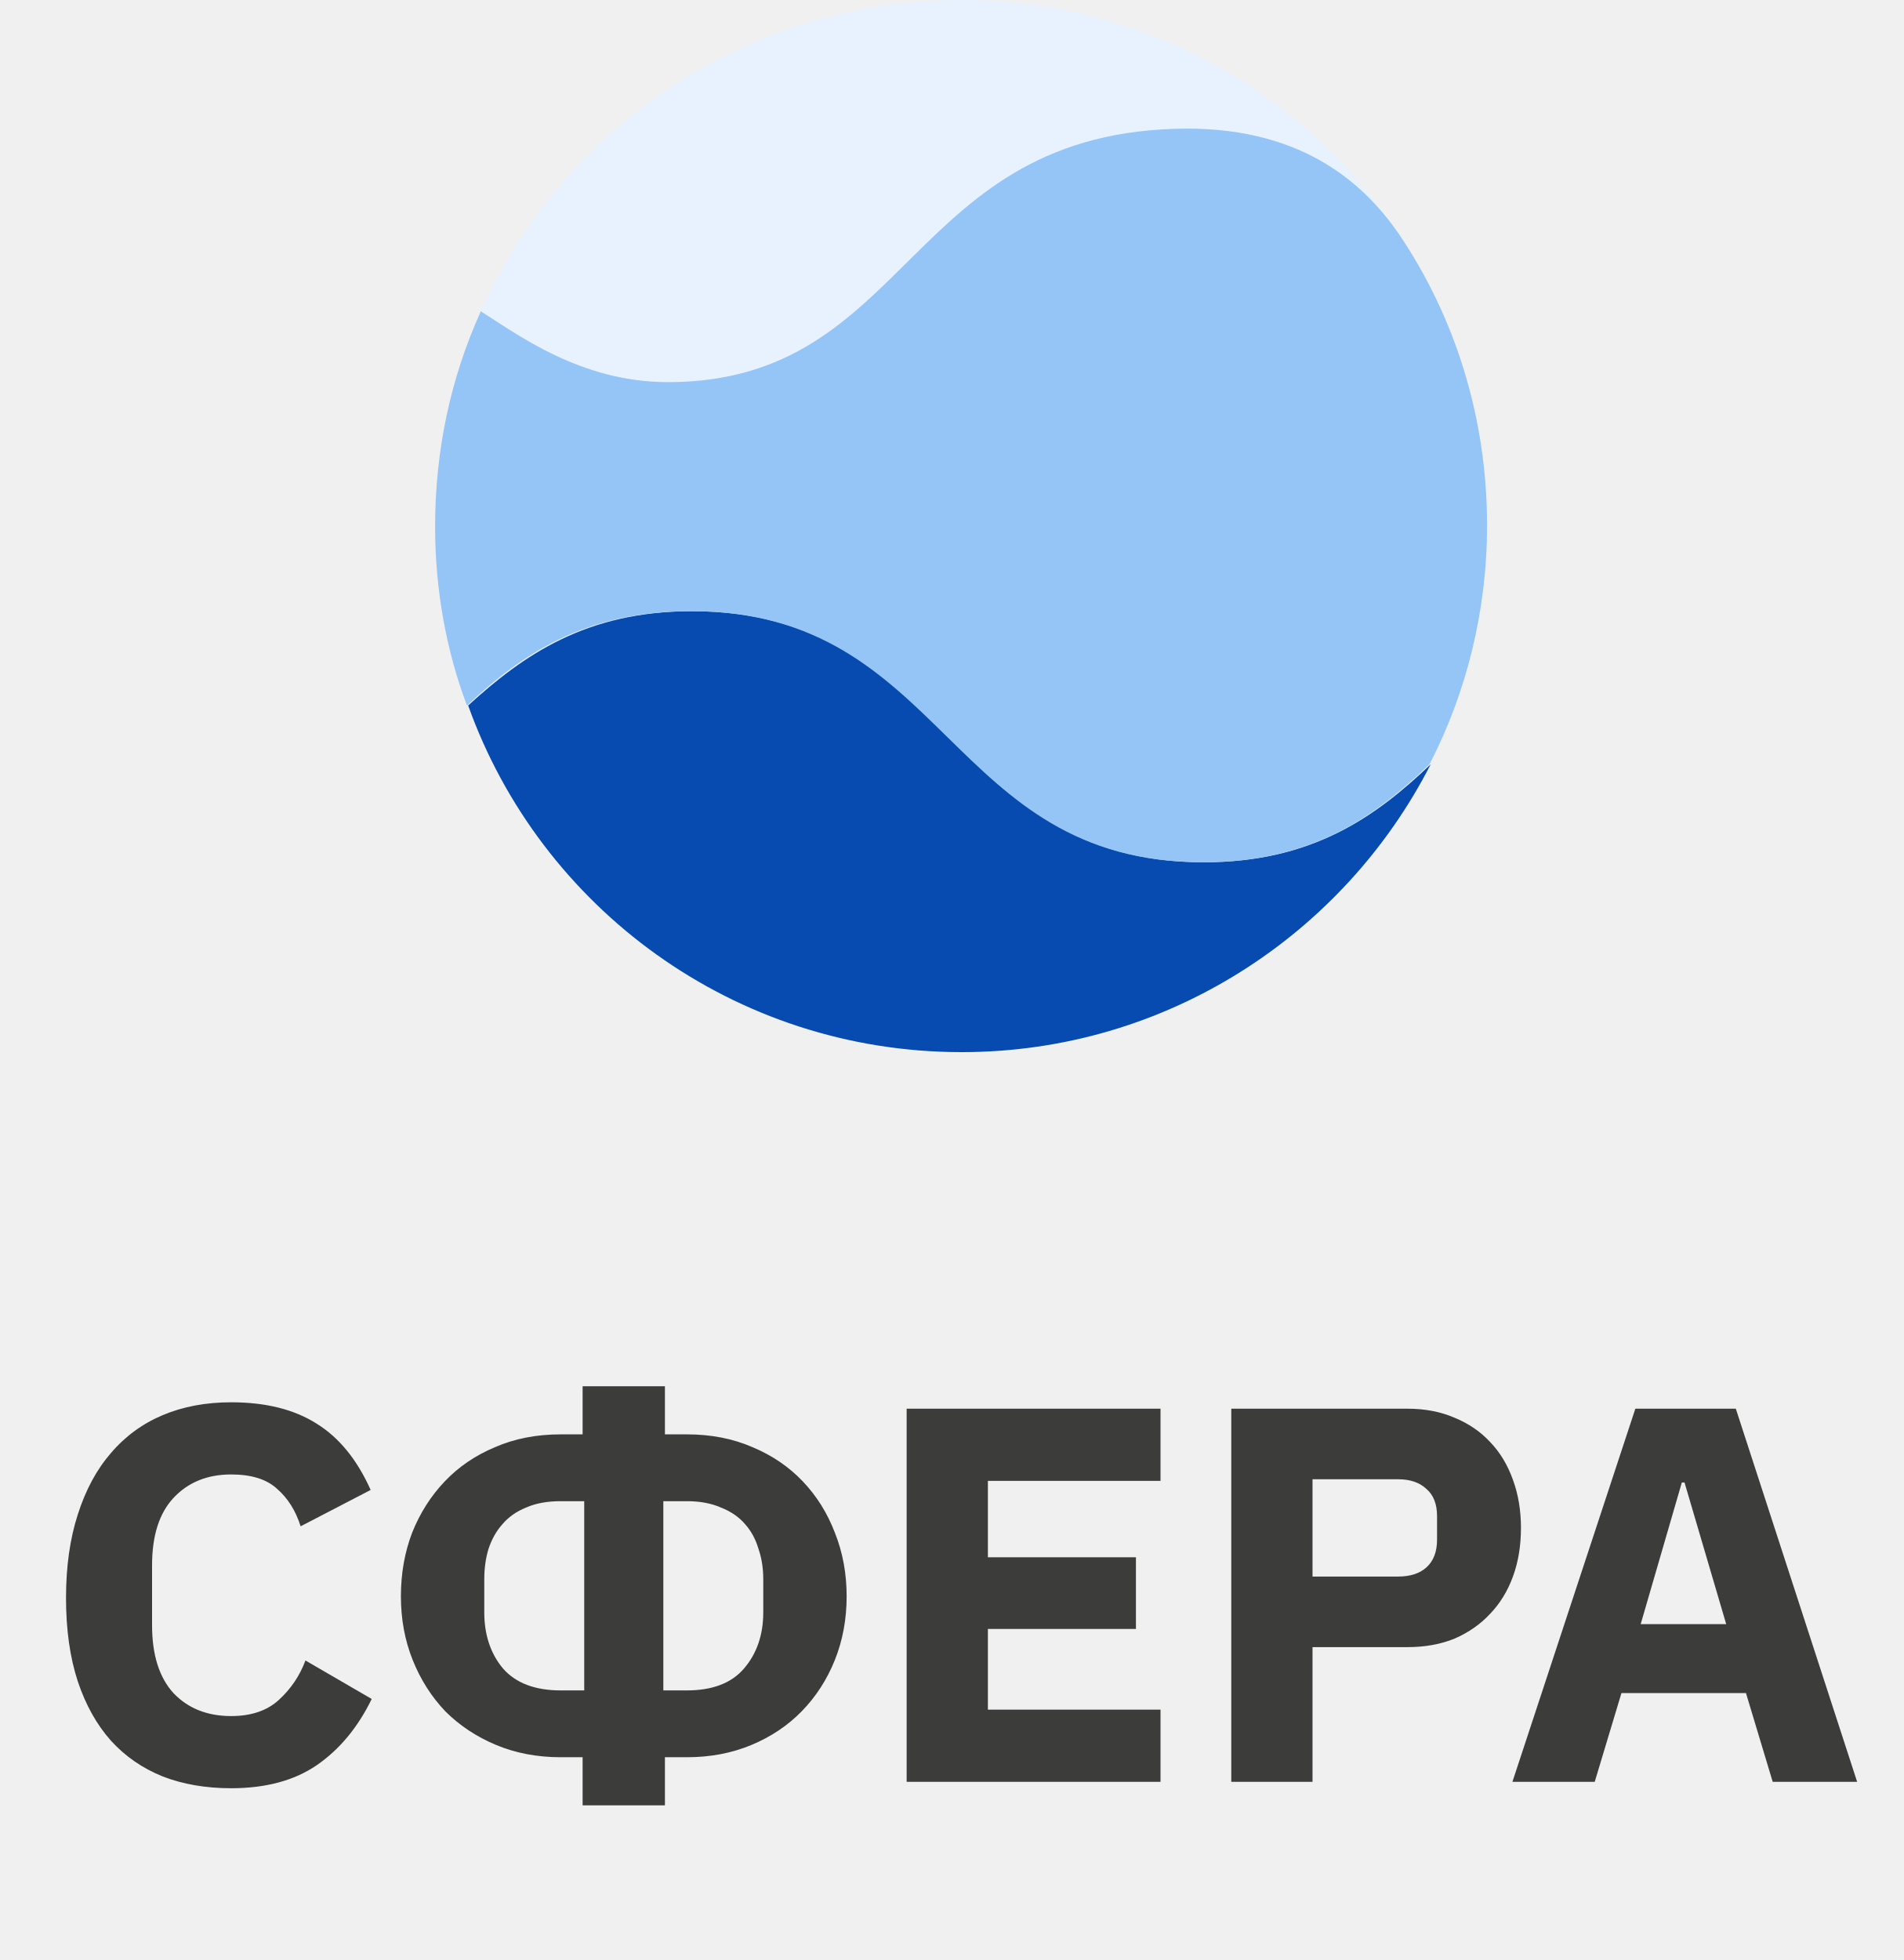
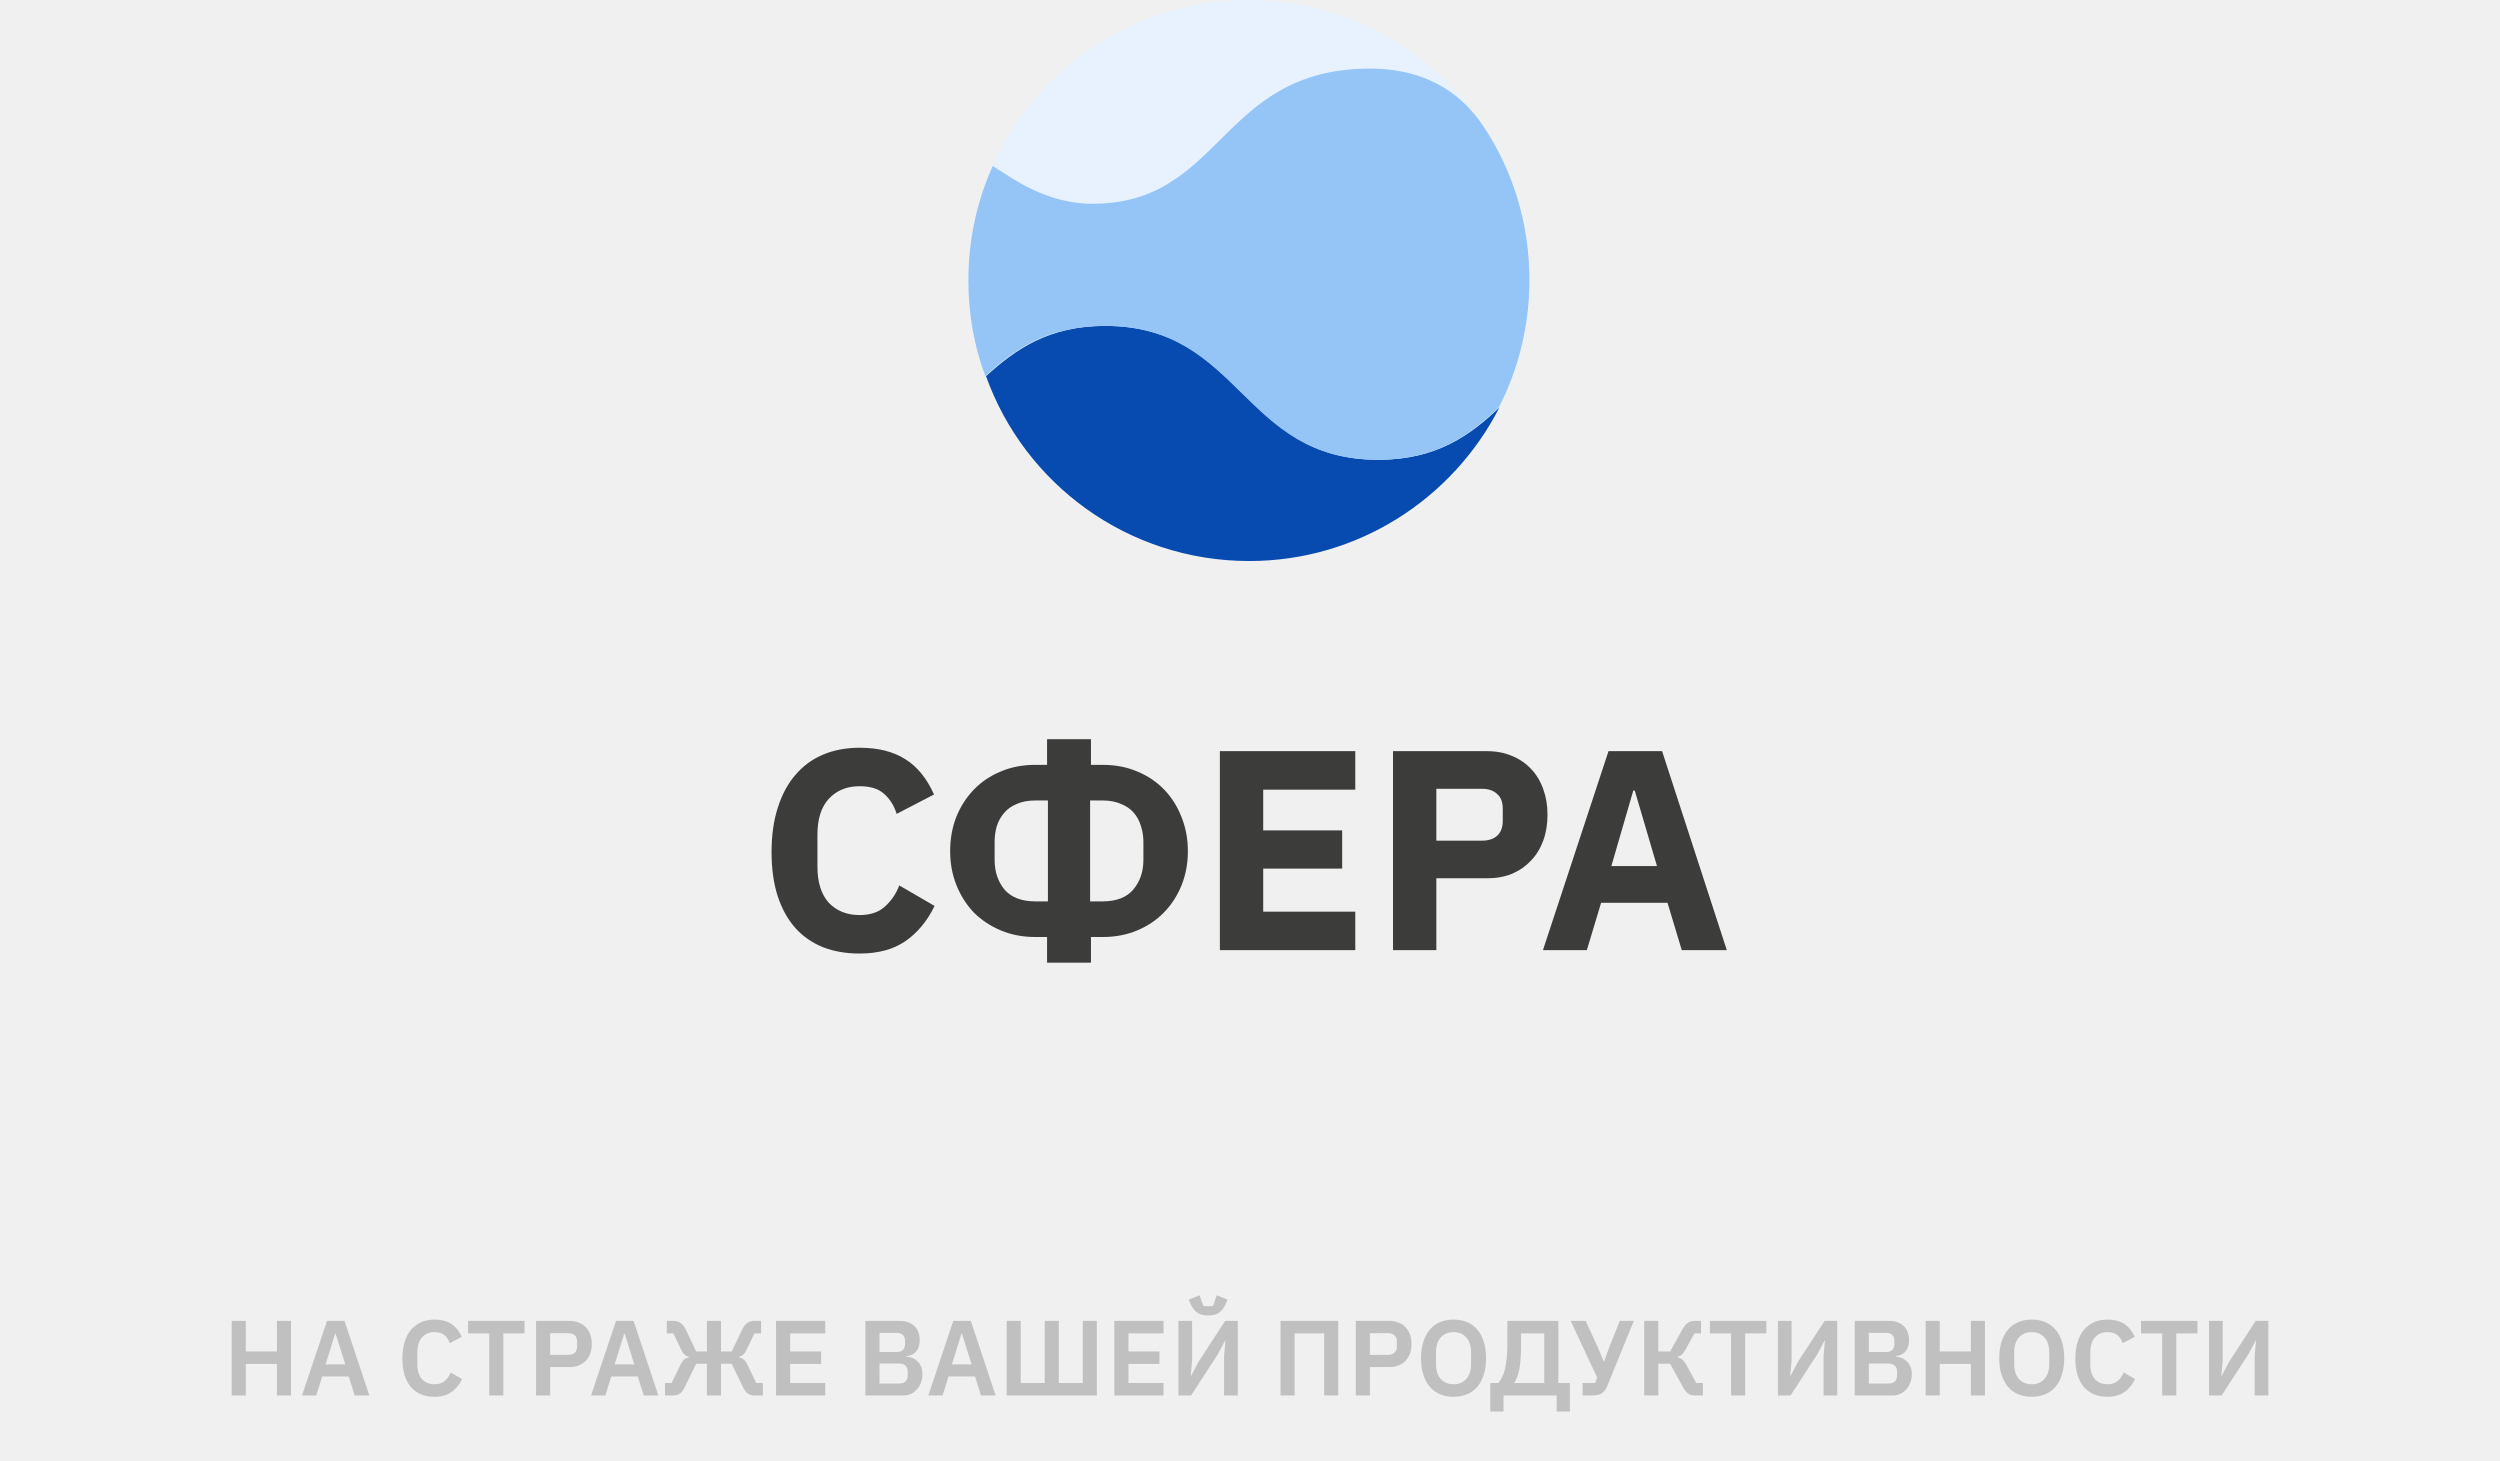
- <svg xmlns="http://www.w3.org/2000/svg" width="171" height="176" viewBox="0 0 171 176" fill="none">
+ <svg xmlns="http://www.w3.org/2000/svg" width="421" height="246" viewBox="0 0 421 246" fill="none">
  <g clip-path="url(#clip0)">
-     <path d="M86.37 0C60.194 0 39.077 21.117 39.077 47.293C39.077 53.013 40.067 58.402 41.937 63.461C46.886 58.842 52.495 54.992 62.064 54.992C85.05 54.992 85.05 77.539 108.037 77.539C117.826 77.539 123.435 73.47 128.385 68.74C131.684 62.361 133.554 54.992 133.554 47.293C133.554 21.117 112.437 0 86.37 0Z" fill="#E7F2FE" />
-     <path d="M86.37 94.477C104.738 94.477 120.686 83.918 128.494 68.63C123.545 73.36 117.826 77.429 108.147 77.429C85.16 77.429 85.16 54.882 62.174 54.882C52.605 54.882 46.996 58.842 42.046 63.351C48.535 81.499 65.913 94.477 86.37 94.477Z" fill="#074BB0" />
-     <path d="M41.937 63.351C46.886 58.732 52.495 54.882 62.064 54.882C85.05 54.882 85.05 77.429 108.037 77.429C117.826 77.429 123.435 73.36 128.385 68.63C131.684 62.251 133.554 54.882 133.554 47.183C133.554 37.505 130.694 28.486 125.635 21.007C122.665 16.718 117.276 11.548 106.608 11.548C81.311 11.658 81.971 34.315 59.974 34.315C52.055 34.315 46.336 29.916 43.146 27.936C43.146 27.936 43.146 27.936 43.146 28.046C40.507 33.875 39.077 40.364 39.077 47.293C39.077 52.903 40.067 58.402 41.937 63.351Z" fill="#95C4F7" />
+     <path d="M210.37 0C184.194 0 163.077 21.117 163.077 47.293C163.077 53.013 164.067 58.402 165.937 63.461C170.886 58.842 176.495 54.992 186.064 54.992C209.051 54.992 209.051 77.539 232.037 77.539C241.826 77.539 247.435 73.47 252.385 68.74C255.684 62.361 257.554 54.992 257.554 47.293C257.554 21.117 236.437 0 210.37 0Z" fill="#E7F2FE" />
+     <path d="M210.37 94.477C228.738 94.477 244.686 83.918 252.494 68.63C247.545 73.36 241.826 77.429 232.147 77.429C209.16 77.429 209.16 54.882 186.174 54.882C176.605 54.882 170.996 58.842 166.046 63.351C172.535 81.499 189.913 94.477 210.37 94.477Z" fill="#074BB0" />
+     <path d="M165.937 63.351C170.886 58.732 176.495 54.882 186.064 54.882C209.051 54.882 209.051 77.429 232.037 77.429C241.826 77.429 247.435 73.36 252.385 68.63C255.684 62.251 257.554 54.882 257.554 47.183C257.554 37.505 254.694 28.486 249.635 21.007C246.665 16.718 241.276 11.548 230.608 11.548C205.311 11.658 205.971 34.315 183.974 34.315C176.055 34.315 170.336 29.916 167.146 27.936C167.146 27.936 167.146 27.936 167.146 28.046C164.507 33.875 163.077 40.364 163.077 47.293C163.077 52.903 164.067 58.402 165.937 63.351Z" fill="#95C4F7" />
  </g>
-   <path d="M20.761 160.576C18.489 160.576 16.441 160.224 14.617 159.52C12.793 158.784 11.241 157.712 9.961 156.304C8.681 154.864 7.689 153.088 6.985 150.976C6.281 148.832 5.929 146.336 5.929 143.488C5.929 140.672 6.281 138.176 6.985 136C7.689 133.792 8.681 131.952 9.961 130.48C11.241 128.976 12.793 127.84 14.617 127.072C16.441 126.304 18.489 125.92 20.761 125.92C23.865 125.92 26.425 126.56 28.441 127.84C30.457 129.088 32.073 131.072 33.289 133.792L27.001 137.056C26.553 135.648 25.849 134.528 24.889 133.696C23.961 132.832 22.585 132.4 20.761 132.4C18.617 132.4 16.889 133.104 15.577 134.512C14.297 135.888 13.657 137.904 13.657 140.56V145.936C13.657 148.592 14.297 150.624 15.577 152.032C16.889 153.408 18.617 154.096 20.761 154.096C22.553 154.096 23.977 153.616 25.033 152.656C26.121 151.664 26.921 150.48 27.433 149.104L33.385 152.56C32.137 155.12 30.489 157.104 28.441 158.512C26.425 159.888 23.865 160.576 20.761 160.576ZM52.326 157.792H50.358C48.246 157.792 46.31 157.424 44.55 156.688C42.79 155.952 41.27 154.944 39.99 153.664C38.742 152.352 37.766 150.816 37.062 149.056C36.358 147.296 36.006 145.392 36.006 143.344C36.006 141.296 36.342 139.392 37.014 137.632C37.718 135.872 38.694 134.336 39.942 133.024C41.19 131.712 42.694 130.688 44.454 129.952C46.214 129.184 48.182 128.8 50.358 128.8H52.326V124.48H59.718V128.8H61.686C63.862 128.8 65.83 129.184 67.59 129.952C69.35 130.688 70.854 131.712 72.102 133.024C73.35 134.336 74.31 135.872 74.982 137.632C75.686 139.392 76.038 141.296 76.038 143.344C76.038 145.392 75.686 147.296 74.982 149.056C74.278 150.816 73.286 152.352 72.006 153.664C70.758 154.944 69.254 155.952 67.494 156.688C65.734 157.424 63.798 157.792 61.686 157.792H59.718V162.112H52.326V157.792ZM52.47 151.792V134.8H50.358C49.142 134.8 48.102 134.992 47.238 135.376C46.374 135.728 45.67 136.224 45.126 136.864C44.582 137.472 44.166 138.208 43.878 139.072C43.622 139.904 43.494 140.816 43.494 141.808V144.784C43.494 146.8 44.054 148.48 45.174 149.824C46.326 151.136 48.054 151.792 50.358 151.792H52.47ZM61.686 151.792C63.99 151.792 65.702 151.136 66.822 149.824C67.974 148.48 68.55 146.8 68.55 144.784V141.808C68.55 140.816 68.406 139.904 68.118 139.072C67.862 138.208 67.462 137.472 66.918 136.864C66.374 136.224 65.654 135.728 64.758 135.376C63.894 134.992 62.87 134.8 61.686 134.8H59.574V151.792H61.686ZM81.428 160V126.496H104.228V132.976H88.724V139.84H102.02V146.272H88.724V153.52H104.228V160H81.428ZM110.584 160V126.496H126.424C127.992 126.496 129.4 126.768 130.648 127.312C131.896 127.824 132.952 128.544 133.816 129.472C134.712 130.4 135.4 131.536 135.88 132.88C136.36 134.192 136.6 135.632 136.6 137.2C136.6 138.8 136.36 140.256 135.88 141.568C135.4 142.88 134.712 144 133.816 144.928C132.952 145.856 131.896 146.592 130.648 147.136C129.4 147.648 127.992 147.904 126.424 147.904H117.88V160H110.584ZM117.88 141.568H125.56C126.648 141.568 127.496 141.296 128.104 140.752C128.744 140.176 129.064 139.344 129.064 138.256V136.144C129.064 135.056 128.744 134.24 128.104 133.696C127.496 133.12 126.648 132.832 125.56 132.832H117.88V141.568ZM159.209 160L156.809 152.032H145.625L143.225 160H135.833L146.873 126.496H155.897L166.793 160H159.209ZM151.289 133.12H151.049L147.353 145.84H155.033L151.289 133.12Z" fill="#3C3C3B" />
+   <path d="M144.761 160.576C142.489 160.576 140.441 160.224 138.617 159.52C136.793 158.784 135.241 157.712 133.961 156.304C132.681 154.864 131.689 153.088 130.985 150.976C130.281 148.832 129.929 146.336 129.929 143.488C129.929 140.672 130.281 138.176 130.985 136C131.689 133.792 132.681 131.952 133.961 130.48C135.241 128.976 136.793 127.84 138.617 127.072C140.441 126.304 142.489 125.92 144.761 125.92C147.865 125.92 150.425 126.56 152.441 127.84C154.457 129.088 156.073 131.072 157.289 133.792L151.001 137.056C150.553 135.648 149.849 134.528 148.889 133.696C147.961 132.832 146.585 132.4 144.761 132.4C142.617 132.4 140.889 133.104 139.577 134.512C138.297 135.888 137.657 137.904 137.657 140.56V145.936C137.657 148.592 138.297 150.624 139.577 152.032C140.889 153.408 142.617 154.096 144.761 154.096C146.553 154.096 147.977 153.616 149.033 152.656C150.121 151.664 150.921 150.48 151.433 149.104L157.385 152.56C156.137 155.12 154.489 157.104 152.441 158.512C150.425 159.888 147.865 160.576 144.761 160.576ZM176.326 157.792H174.358C172.246 157.792 170.31 157.424 168.55 156.688C166.79 155.952 165.27 154.944 163.99 153.664C162.742 152.352 161.766 150.816 161.062 149.056C160.358 147.296 160.006 145.392 160.006 143.344C160.006 141.296 160.342 139.392 161.014 137.632C161.718 135.872 162.694 134.336 163.942 133.024C165.19 131.712 166.694 130.688 168.454 129.952C170.214 129.184 172.182 128.8 174.358 128.8H176.326V124.48H183.718V128.8H185.686C187.862 128.8 189.83 129.184 191.59 129.952C193.35 130.688 194.854 131.712 196.102 133.024C197.35 134.336 198.31 135.872 198.982 137.632C199.686 139.392 200.038 141.296 200.038 143.344C200.038 145.392 199.686 147.296 198.982 149.056C198.278 150.816 197.286 152.352 196.006 153.664C194.758 154.944 193.254 155.952 191.494 156.688C189.734 157.424 187.798 157.792 185.686 157.792H183.718V162.112H176.326V157.792ZM176.47 151.792V134.8H174.358C173.142 134.8 172.102 134.992 171.238 135.376C170.374 135.728 169.67 136.224 169.126 136.864C168.582 137.472 168.166 138.208 167.878 139.072C167.622 139.904 167.494 140.816 167.494 141.808V144.784C167.494 146.8 168.054 148.48 169.174 149.824C170.326 151.136 172.054 151.792 174.358 151.792H176.47ZM185.686 151.792C187.99 151.792 189.702 151.136 190.822 149.824C191.974 148.48 192.55 146.8 192.55 144.784V141.808C192.55 140.816 192.406 139.904 192.118 139.072C191.862 138.208 191.462 137.472 190.918 136.864C190.374 136.224 189.654 135.728 188.758 135.376C187.894 134.992 186.87 134.8 185.686 134.8H183.574V151.792H185.686ZM205.428 160V126.496H228.228V132.976H212.724V139.84H226.02V146.272H212.724V153.52H228.228V160H205.428ZM234.584 160V126.496H250.424C251.992 126.496 253.4 126.768 254.648 127.312C255.896 127.824 256.952 128.544 257.816 129.472C258.712 130.4 259.4 131.536 259.88 132.88C260.36 134.192 260.6 135.632 260.6 137.2C260.6 138.8 260.36 140.256 259.88 141.568C259.4 142.88 258.712 144 257.816 144.928C256.952 145.856 255.896 146.592 254.648 147.136C253.4 147.648 251.992 147.904 250.424 147.904H241.88V160H234.584ZM241.88 141.568H249.56C250.648 141.568 251.496 141.296 252.104 140.752C252.744 140.176 253.064 139.344 253.064 138.256V136.144C253.064 135.056 252.744 134.24 252.104 133.696C251.496 133.12 250.648 132.832 249.56 132.832H241.88V141.568ZM283.209 160L280.809 152.032H269.625L267.225 160H259.833L270.873 126.496H279.897L290.793 160H283.209ZM275.289 133.12H275.049L271.353 145.84H279.033L275.289 133.12Z" fill="#3C3C3B" />
+   <path d="M46.63 229.69H41.392V235H39.016V222.436H41.392V227.584H46.63V222.436H49.006V235H46.63V229.69ZM59.73 235L58.721 231.796H54.258L53.267 235H50.855L55.068 222.436H58.02L62.196 235H59.73ZM56.526 224.596H56.435L54.834 229.762H58.145L56.526 224.596ZM73.179 235.216C72.351 235.216 71.601 235.084 70.929 234.82C70.269 234.544 69.699 234.136 69.219 233.596C68.751 233.056 68.391 232.39 68.139 231.598C67.887 230.794 67.761 229.864 67.761 228.808C67.761 227.752 67.887 226.816 68.139 226C68.391 225.172 68.751 224.482 69.219 223.93C69.699 223.366 70.269 222.94 70.929 222.652C71.601 222.364 72.351 222.22 73.179 222.22C74.307 222.22 75.243 222.46 75.987 222.94C76.731 223.42 77.325 224.146 77.769 225.118L75.735 226.198C75.555 225.634 75.261 225.184 74.853 224.848C74.445 224.5 73.887 224.326 73.179 224.326C72.291 224.326 71.583 224.626 71.055 225.226C70.539 225.826 70.281 226.666 70.281 227.746V229.726C70.281 230.818 70.539 231.658 71.055 232.246C71.583 232.822 72.291 233.11 73.179 233.11C73.887 233.11 74.463 232.918 74.907 232.534C75.363 232.15 75.693 231.676 75.897 231.112L77.823 232.246C77.367 233.182 76.761 233.914 76.005 234.442C75.249 234.958 74.307 235.216 73.179 235.216ZM84.764 224.542V235H82.388V224.542H78.824V222.436H88.328V224.542H84.764ZM90.274 235V222.436H95.926C96.502 222.436 97.018 222.532 97.474 222.724C97.942 222.904 98.338 223.168 98.662 223.516C98.986 223.852 99.232 224.26 99.4 224.74C99.568 225.22 99.652 225.748 99.652 226.324C99.652 226.912 99.568 227.446 99.4 227.926C99.232 228.394 98.986 228.802 98.662 229.15C98.338 229.486 97.942 229.75 97.474 229.942C97.018 230.122 96.502 230.212 95.926 230.212H92.65V235H90.274ZM92.65 228.16H95.71C96.166 228.16 96.526 228.04 96.79 227.8C97.054 227.548 97.186 227.194 97.186 226.738V225.91C97.186 225.454 97.054 225.106 96.79 224.866C96.526 224.626 96.166 224.506 95.71 224.506H92.65V228.16ZM108.403 235L107.395 231.796H102.931L101.941 235H99.529L103.741 222.436H106.693L110.869 235H108.403ZM105.199 224.596H105.109L103.507 229.762H106.819L105.199 224.596ZM111.983 232.894H113.099L114.665 229.69C114.833 229.342 115.019 229.09 115.223 228.934C115.439 228.766 115.697 228.652 115.997 228.592V228.484C115.721 228.412 115.481 228.292 115.277 228.124C115.073 227.944 114.887 227.674 114.719 227.314L113.405 224.542H112.289V222.436H113.333C113.825 222.436 114.245 222.55 114.593 222.778C114.941 223.006 115.235 223.372 115.475 223.876L117.239 227.584H119.039V222.436H121.415V227.584H123.215L124.997 223.876C125.237 223.372 125.525 223.006 125.861 222.778C126.209 222.55 126.629 222.436 127.121 222.436H128.165V224.542H127.049L125.717 227.314C125.549 227.674 125.363 227.944 125.159 228.124C124.967 228.292 124.733 228.412 124.457 228.484V228.592C124.757 228.652 125.015 228.766 125.231 228.934C125.447 229.09 125.639 229.342 125.807 229.69L127.355 232.894H128.471V235H127.121C126.665 235 126.281 234.898 125.969 234.694C125.657 234.49 125.363 234.1 125.087 233.524L123.215 229.654H121.415V235H119.039V229.654H117.239L115.349 233.524C115.073 234.1 114.779 234.49 114.467 234.694C114.167 234.898 113.789 235 113.333 235H111.983V232.894ZM130.686 235V222.436H138.966V224.542H133.062V227.584H138.282V229.69H133.062V232.894H138.966V235H130.686ZM145.733 222.436H151.547C152.063 222.436 152.525 222.514 152.933 222.67C153.353 222.826 153.707 223.042 153.995 223.318C154.283 223.594 154.499 223.936 154.643 224.344C154.799 224.74 154.877 225.178 154.877 225.658C154.877 226.138 154.811 226.546 154.679 226.882C154.559 227.206 154.391 227.476 154.175 227.692C153.971 227.908 153.731 228.07 153.455 228.178C153.191 228.286 152.915 228.346 152.627 228.358V228.466C152.903 228.466 153.197 228.52 153.509 228.628C153.833 228.736 154.127 228.91 154.391 229.15C154.667 229.378 154.895 229.678 155.075 230.05C155.255 230.41 155.345 230.86 155.345 231.4C155.345 231.904 155.261 232.378 155.093 232.822C154.937 233.254 154.715 233.632 154.427 233.956C154.139 234.28 153.797 234.538 153.401 234.73C153.005 234.91 152.573 235 152.105 235H145.733V222.436ZM148.109 232.984H151.421C151.877 232.984 152.231 232.87 152.483 232.642C152.735 232.402 152.861 232.06 152.861 231.616V231.004C152.861 230.56 152.735 230.218 152.483 229.978C152.231 229.738 151.877 229.618 151.421 229.618H148.109V232.984ZM148.109 227.674H151.043C151.475 227.674 151.811 227.56 152.051 227.332C152.291 227.092 152.411 226.762 152.411 226.342V225.784C152.411 225.364 152.291 225.04 152.051 224.812C151.811 224.572 151.475 224.452 151.043 224.452H148.109V227.674ZM165.198 235L164.19 231.796H159.726L158.736 235H156.324L160.536 222.436H163.488L167.664 235H165.198ZM161.994 224.596H161.904L160.302 229.762H163.614L161.994 224.596ZM169.516 222.436H171.892V232.894H175.924V222.436H178.3V232.894H182.332V222.436H184.708V235H169.516V222.436ZM187.657 235V222.436H195.937V224.542H190.033V227.584H195.253V229.69H190.033V232.894H195.937V235H187.657ZM198.45 222.436H200.754V229.096L200.52 231.706H200.574L201.816 229.348L206.316 222.436H208.44V235H206.136V228.34L206.37 225.73H206.316L205.074 228.07L200.574 235H198.45V222.436ZM203.454 221.536C202.698 221.536 202.092 221.38 201.636 221.068C201.18 220.744 200.82 220.288 200.556 219.7L200.178 218.854L202.014 218.134L202.608 219.862C202.704 219.898 202.83 219.928 202.986 219.952C203.142 219.964 203.298 219.97 203.454 219.97C203.61 219.97 203.766 219.964 203.922 219.952C204.078 219.928 204.204 219.898 204.3 219.862L204.894 218.134L206.73 218.854L206.352 219.7C206.088 220.288 205.728 220.744 205.272 221.068C204.816 221.38 204.21 221.536 203.454 221.536ZM215.641 222.436H225.361V235H222.985V224.542H218.017V235H215.641V222.436ZM228.315 235V222.436H233.967C234.543 222.436 235.059 222.532 235.515 222.724C235.983 222.904 236.379 223.168 236.703 223.516C237.027 223.852 237.273 224.26 237.441 224.74C237.609 225.22 237.693 225.748 237.693 226.324C237.693 226.912 237.609 227.446 237.441 227.926C237.273 228.394 237.027 228.802 236.703 229.15C236.379 229.486 235.983 229.75 235.515 229.942C235.059 230.122 234.543 230.212 233.967 230.212H230.691V235H228.315ZM230.691 228.16H233.751C234.207 228.16 234.567 228.04 234.831 227.8C235.095 227.548 235.227 227.194 235.227 226.738V225.91C235.227 225.454 235.095 225.106 234.831 224.866C234.567 224.626 234.207 224.506 233.751 224.506H230.691V228.16ZM244.778 235.216C243.95 235.216 243.2 235.078 242.528 234.802C241.856 234.526 241.28 234.112 240.8 233.56C240.332 233.008 239.966 232.33 239.702 231.526C239.438 230.722 239.306 229.786 239.306 228.718C239.306 227.662 239.438 226.732 239.702 225.928C239.966 225.112 240.332 224.428 240.8 223.876C241.28 223.324 241.856 222.91 242.528 222.634C243.2 222.358 243.95 222.22 244.778 222.22C245.606 222.22 246.356 222.358 247.028 222.634C247.7 222.91 248.276 223.324 248.756 223.876C249.236 224.428 249.602 225.112 249.854 225.928C250.118 226.732 250.25 227.662 250.25 228.718C250.25 229.786 250.118 230.722 249.854 231.526C249.602 232.33 249.236 233.008 248.756 233.56C248.276 234.112 247.7 234.526 247.028 234.802C246.356 235.078 245.606 235.216 244.778 235.216ZM244.778 233.11C245.678 233.11 246.392 232.81 246.92 232.21C247.46 231.61 247.73 230.77 247.73 229.69V227.746C247.73 226.666 247.46 225.826 246.92 225.226C246.392 224.626 245.678 224.326 244.778 224.326C243.878 224.326 243.158 224.626 242.618 225.226C242.09 225.826 241.826 226.666 241.826 227.746V229.69C241.826 230.77 242.09 231.61 242.618 232.21C243.158 232.81 243.878 233.11 244.778 233.11ZM250.962 232.894H252.312C252.54 232.642 252.744 232.336 252.924 231.976C253.116 231.616 253.278 231.178 253.41 230.662C253.542 230.134 253.644 229.516 253.716 228.808C253.8 228.1 253.842 227.278 253.842 226.342V222.436H262.428V232.894H264.372V237.7H262.14V235H253.194V237.7H250.962V232.894ZM260.052 232.894V224.542H256.146V226.648C256.146 227.512 256.116 228.274 256.056 228.934C256.008 229.582 255.936 230.152 255.84 230.644C255.744 231.136 255.624 231.562 255.48 231.922C255.348 232.27 255.192 232.57 255.012 232.822V232.894H260.052ZM266.514 232.894H268.602L268.962 231.976L264.498 222.436H267.018L269.07 226.882L270.078 229.276H270.132L271.014 226.846L272.778 222.436H275.136L270.708 233.29C270.576 233.614 270.432 233.884 270.276 234.1C270.12 234.316 269.94 234.496 269.736 234.64C269.532 234.772 269.292 234.868 269.016 234.928C268.752 234.976 268.44 235 268.08 235H266.514V232.894ZM276.883 222.436H279.259V227.584H281.257L283.309 223.876C283.585 223.372 283.885 223.006 284.209 222.778C284.533 222.55 284.941 222.436 285.433 222.436H286.459V224.542H285.343L283.777 227.368C283.585 227.704 283.393 227.956 283.201 228.124C283.021 228.28 282.799 228.4 282.535 228.484V228.592C282.835 228.652 283.087 228.772 283.291 228.952C283.507 229.12 283.717 229.384 283.921 229.744L285.649 232.894H286.765V235H285.433C284.977 235 284.599 234.898 284.299 234.694C283.999 234.478 283.699 234.1 283.399 233.56L281.257 229.654H279.259V235H276.883V222.436ZM293.891 224.542V235H291.515V224.542H287.951V222.436H297.455V224.542H293.891ZM299.401 222.436H301.705V229.096L301.471 231.706H301.525L302.767 229.348L307.267 222.436H309.391V235H307.087V228.34L307.321 225.73H307.267L306.025 228.07L301.525 235H299.401V222.436ZM312.338 222.436H318.152C318.668 222.436 319.13 222.514 319.538 222.67C319.958 222.826 320.312 223.042 320.6 223.318C320.888 223.594 321.104 223.936 321.248 224.344C321.404 224.74 321.482 225.178 321.482 225.658C321.482 226.138 321.416 226.546 321.284 226.882C321.164 227.206 320.996 227.476 320.78 227.692C320.576 227.908 320.336 228.07 320.06 228.178C319.796 228.286 319.52 228.346 319.232 228.358V228.466C319.508 228.466 319.802 228.52 320.114 228.628C320.438 228.736 320.732 228.91 320.996 229.15C321.272 229.378 321.5 229.678 321.68 230.05C321.86 230.41 321.95 230.86 321.95 231.4C321.95 231.904 321.866 232.378 321.698 232.822C321.542 233.254 321.32 233.632 321.032 233.956C320.744 234.28 320.402 234.538 320.006 234.73C319.61 234.91 319.178 235 318.71 235H312.338V222.436ZM314.714 232.984H318.026C318.482 232.984 318.836 232.87 319.088 232.642C319.34 232.402 319.466 232.06 319.466 231.616V231.004C319.466 230.56 319.34 230.218 319.088 229.978C318.836 229.738 318.482 229.618 318.026 229.618H314.714V232.984ZM314.714 227.674H317.648C318.08 227.674 318.416 227.56 318.656 227.332C318.896 227.092 319.016 226.762 319.016 226.342V225.784C319.016 225.364 318.896 225.04 318.656 224.812C318.416 224.572 318.08 224.452 317.648 224.452H314.714V227.674ZM331.888 229.69H326.65V235H324.274V222.436H326.65V227.584H331.888V222.436H334.264V235H331.888V229.69ZM342.143 235.216C341.315 235.216 340.565 235.078 339.893 234.802C339.221 234.526 338.645 234.112 338.165 233.56C337.697 233.008 337.331 232.33 337.067 231.526C336.803 230.722 336.671 229.786 336.671 228.718C336.671 227.662 336.803 226.732 337.067 225.928C337.331 225.112 337.697 224.428 338.165 223.876C338.645 223.324 339.221 222.91 339.893 222.634C340.565 222.358 341.315 222.22 342.143 222.22C342.971 222.22 343.721 222.358 344.393 222.634C345.065 222.91 345.641 223.324 346.121 223.876C346.601 224.428 346.967 225.112 347.219 225.928C347.483 226.732 347.615 227.662 347.615 228.718C347.615 229.786 347.483 230.722 347.219 231.526C346.967 232.33 346.601 233.008 346.121 233.56C345.641 234.112 345.065 234.526 344.393 234.802C343.721 235.078 342.971 235.216 342.143 235.216ZM342.143 233.11C343.043 233.11 343.757 232.81 344.285 232.21C344.825 231.61 345.095 230.77 345.095 229.69V227.746C345.095 226.666 344.825 225.826 344.285 225.226C343.757 224.626 343.043 224.326 342.143 224.326C341.243 224.326 340.523 224.626 339.983 225.226C339.455 225.826 339.191 226.666 339.191 227.746V229.69C339.191 230.77 339.455 231.61 339.983 232.21C340.523 232.81 341.243 233.11 342.143 233.11ZM354.904 235.216C354.076 235.216 353.326 235.084 352.654 234.82C351.994 234.544 351.424 234.136 350.944 233.596C350.476 233.056 350.116 232.39 349.864 231.598C349.612 230.794 349.486 229.864 349.486 228.808C349.486 227.752 349.612 226.816 349.864 226C350.116 225.172 350.476 224.482 350.944 223.93C351.424 223.366 351.994 222.94 352.654 222.652C353.326 222.364 354.076 222.22 354.904 222.22C356.032 222.22 356.968 222.46 357.712 222.94C358.456 223.42 359.05 224.146 359.494 225.118L357.46 226.198C357.28 225.634 356.986 225.184 356.578 224.848C356.17 224.5 355.612 224.326 354.904 224.326C354.016 224.326 353.308 224.626 352.78 225.226C352.264 225.826 352.006 226.666 352.006 227.746V229.726C352.006 230.818 352.264 231.658 352.78 232.246C353.308 232.822 354.016 233.11 354.904 233.11C355.612 233.11 356.188 232.918 356.632 232.534C357.088 232.15 357.418 231.676 357.622 231.112L359.548 232.246C359.092 233.182 358.486 233.914 357.73 234.442C356.974 234.958 356.032 235.216 354.904 235.216ZM366.489 224.542V235H364.113V224.542H360.549V222.436H370.053V224.542H366.489ZM371.998 222.436H374.302V229.096L374.068 231.706H374.122L375.364 229.348L379.864 222.436H381.988V235H379.684V228.34L379.918 225.73H379.864L378.622 228.07L374.122 235H371.998V222.436Z" fill="#C0C0C0" />
  <defs>
    <clipPath id="clip0">
-       <rect x="39.077" width="94.477" height="94.477" fill="white" />
+       <rect x="163.077" width="94.477" height="94.477" fill="white" />
    </clipPath>
  </defs>
</svg>
